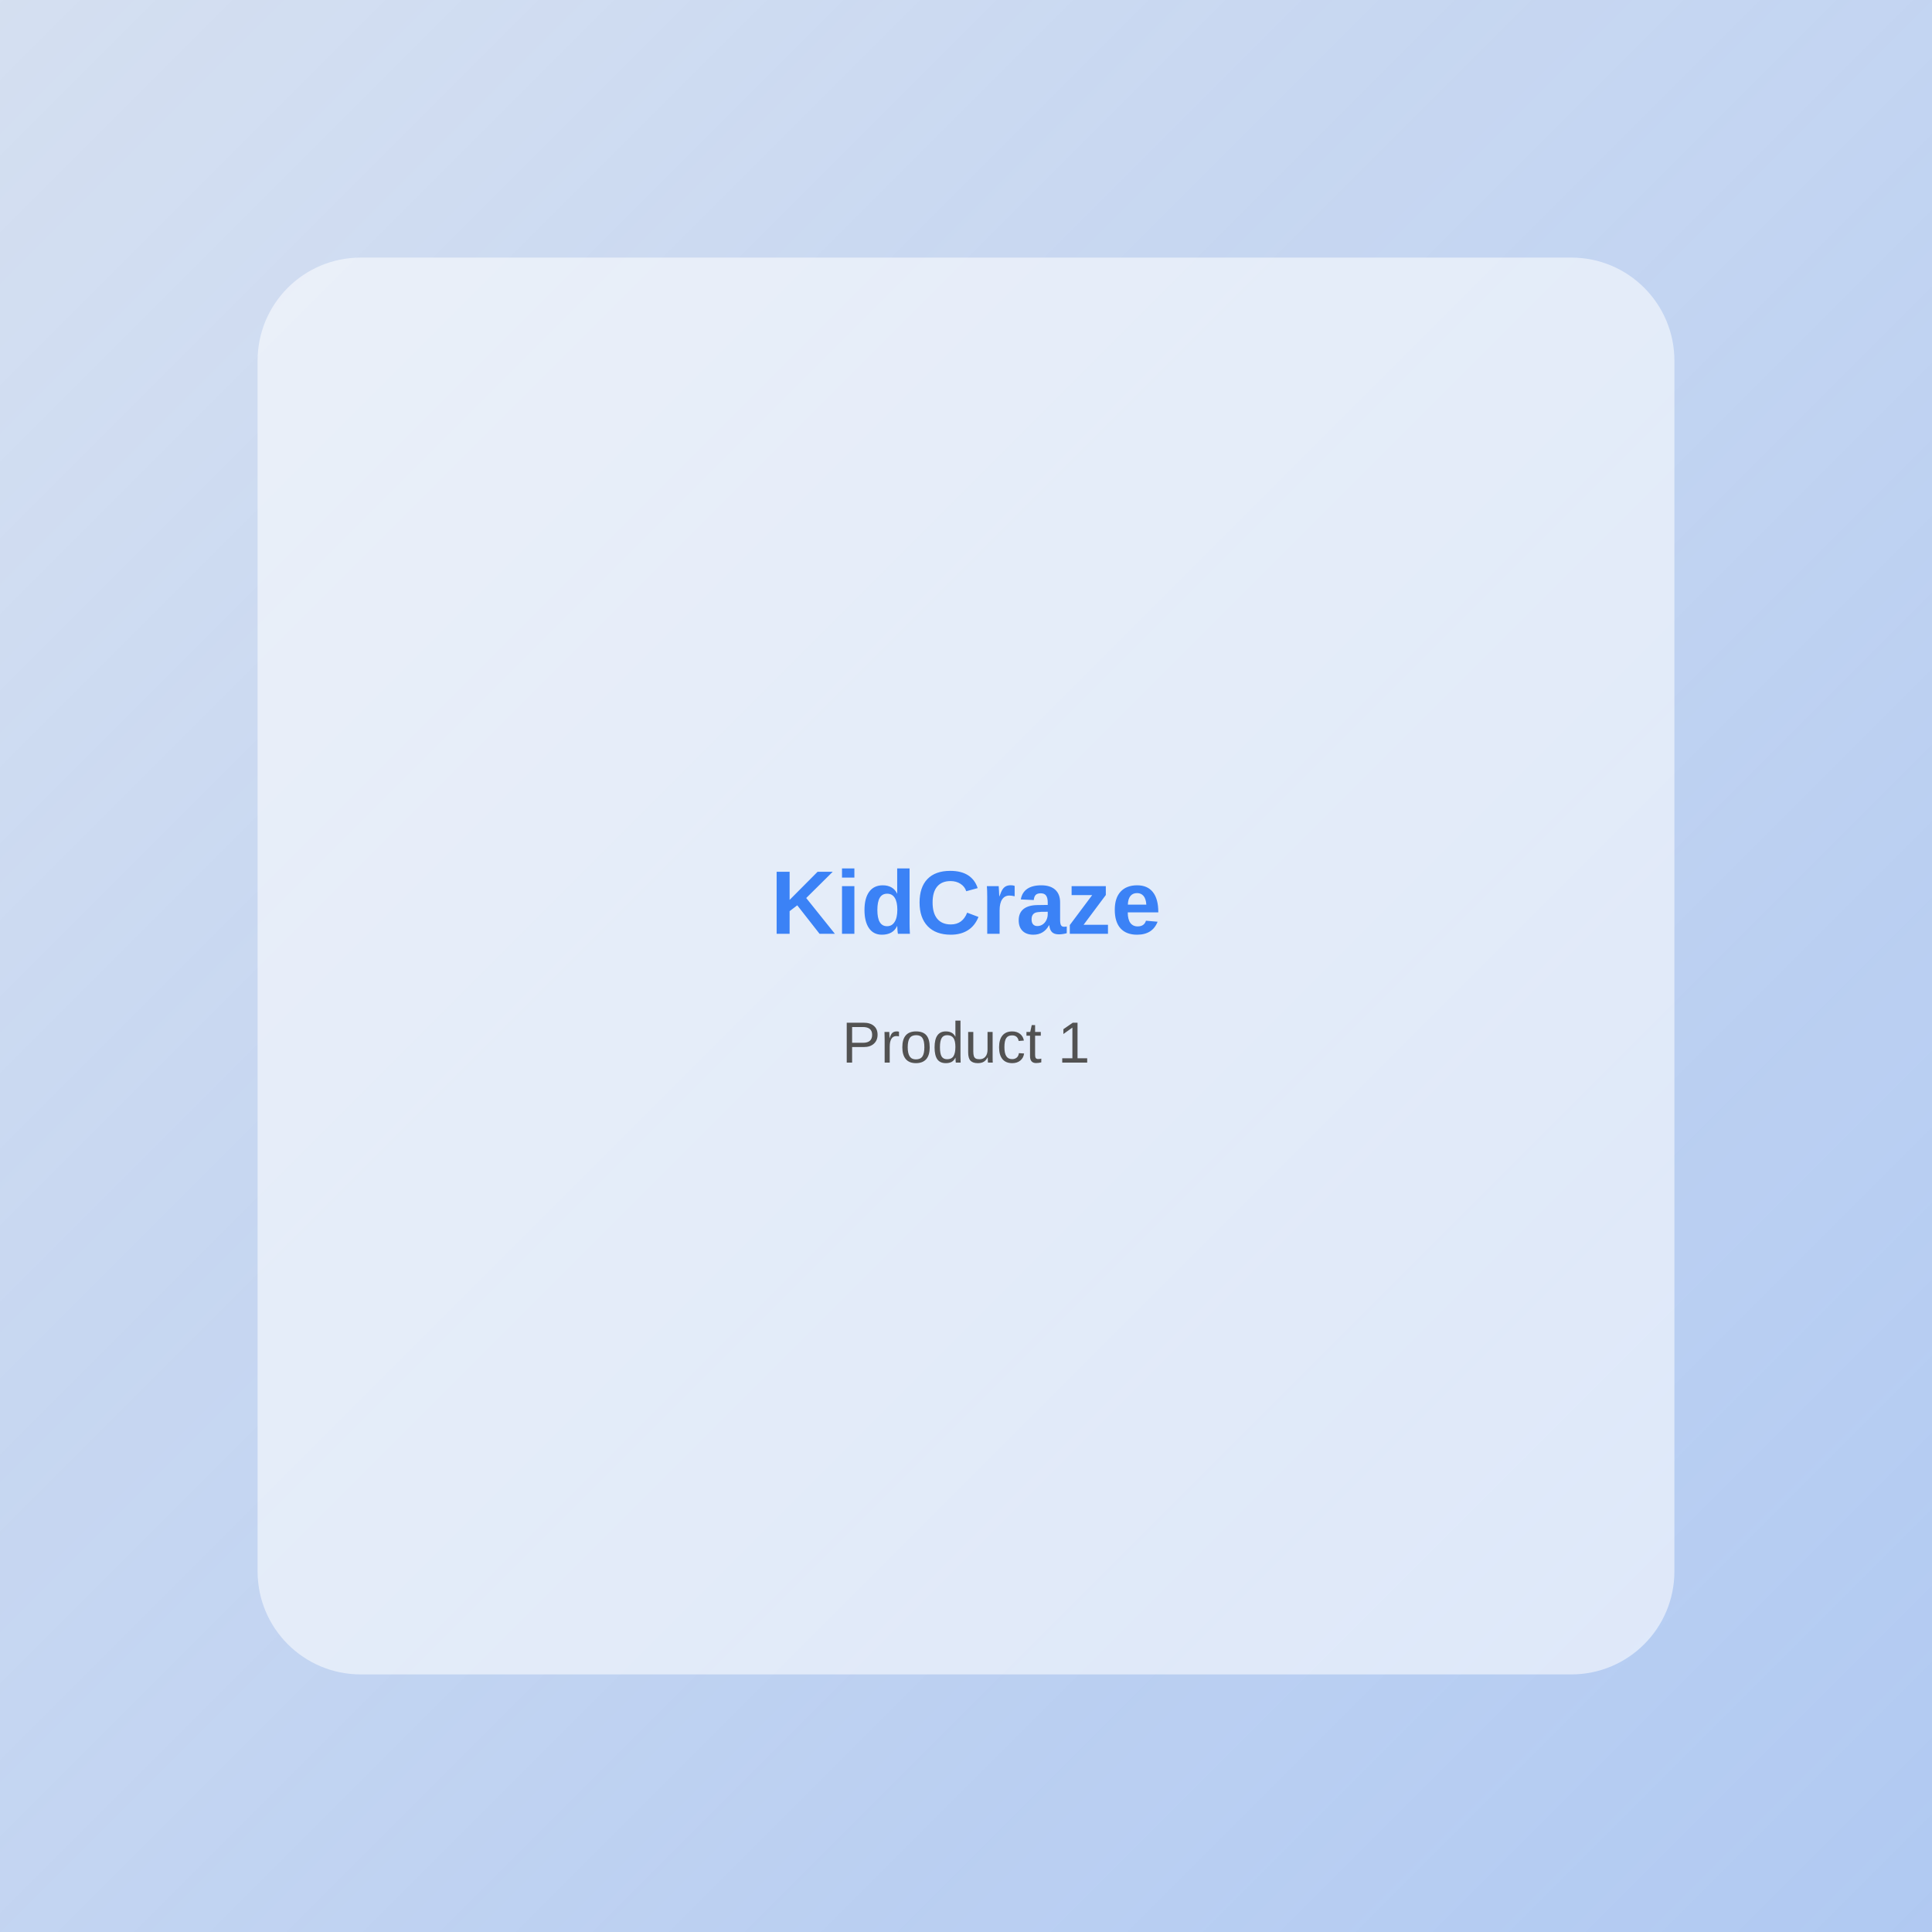
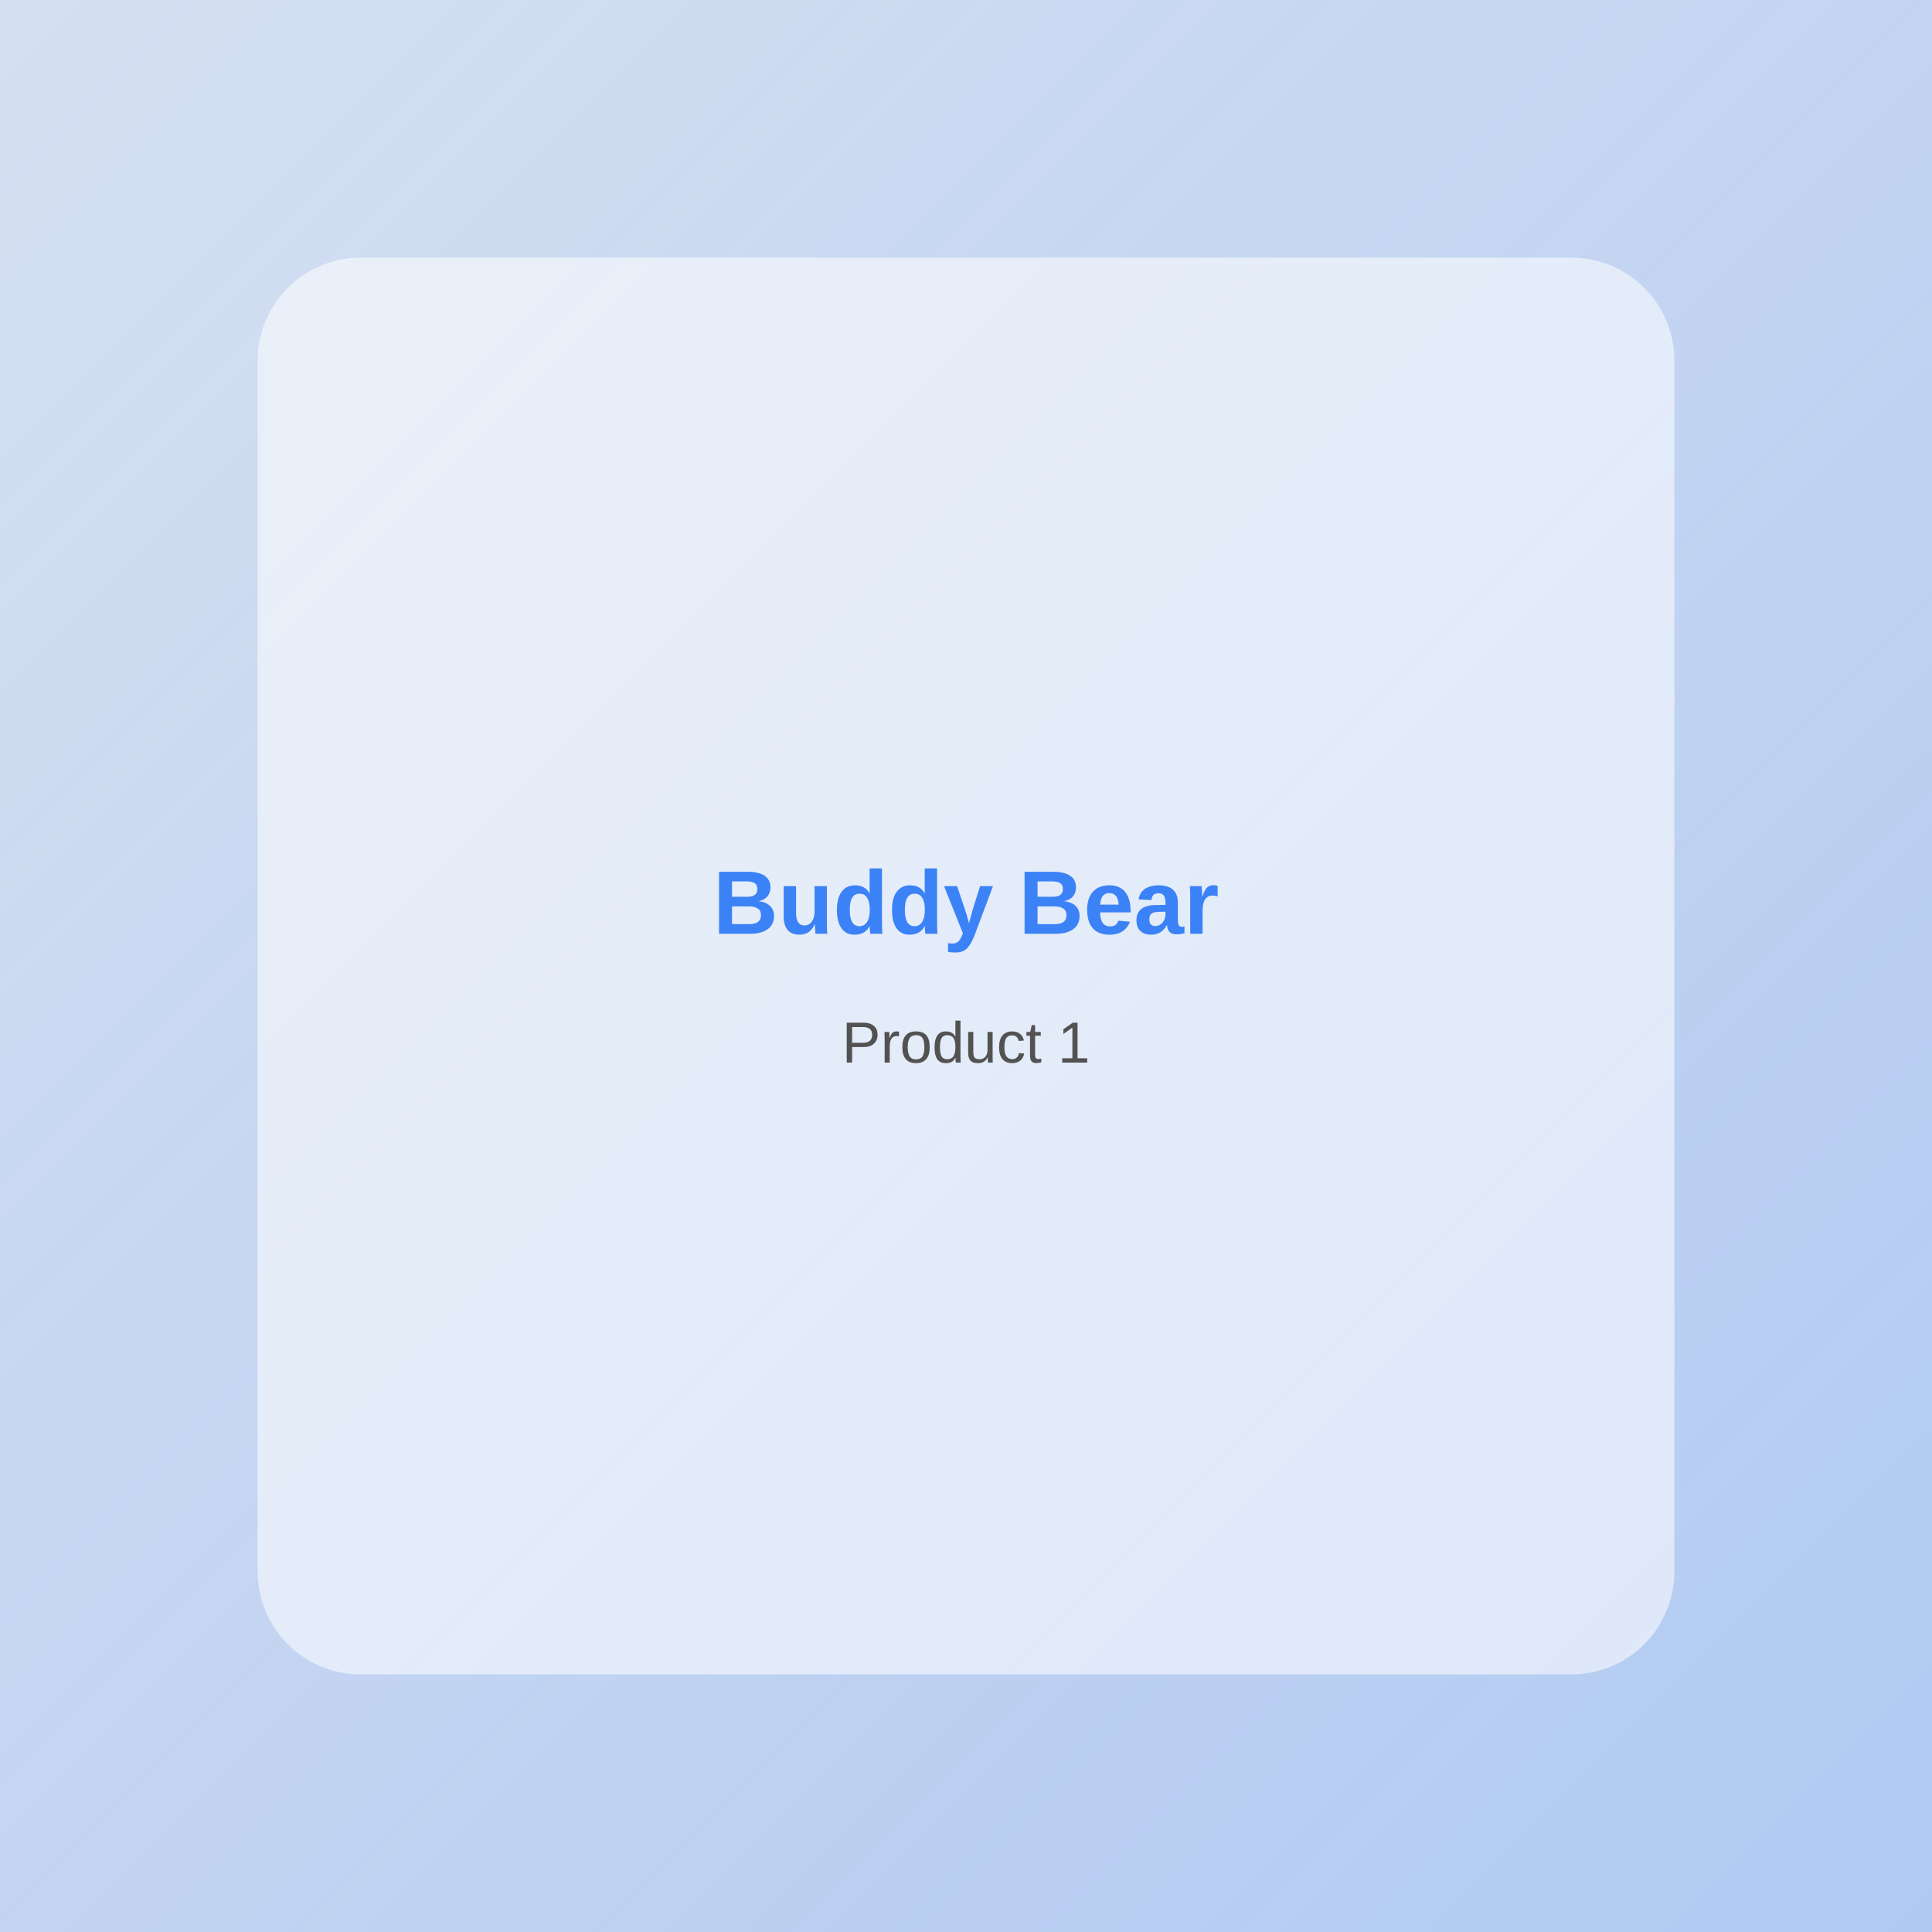
<svg xmlns="http://www.w3.org/2000/svg" width="600" height="600" viewBox="0 0 600 600">
  <defs>
    <linearGradient id="g1" x1="0%" y1="0%" x2="100%" y2="100%">
      <stop offset="0%" stop-color="#3b82f6" stop-opacity="0.15" />
      <stop offset="100%" stop-color="#3b82f6" stop-opacity="0.35" />
    </linearGradient>
  </defs>
  <rect width="600" height="600" fill="url(#g1)" />
  <rect x="80" y="80" width="440" height="440" rx="32" fill="white" fill-opacity="0.55" />
-   <text x="300" y="290" text-anchor="middle" font-family="Arial, sans-serif" font-size="28" font-weight="700" fill="#3b82f6">KidCraze</text>
+   <text x="300" y="290" text-anchor="middle" font-family="Arial, sans-serif" font-size="28" font-weight="700" fill="#3b82f6">Buddy Bear</text>
  <text x="300" y="330" text-anchor="middle" font-family="Arial, sans-serif" font-size="18" fill="#525252">Product 1</text>
</svg>
